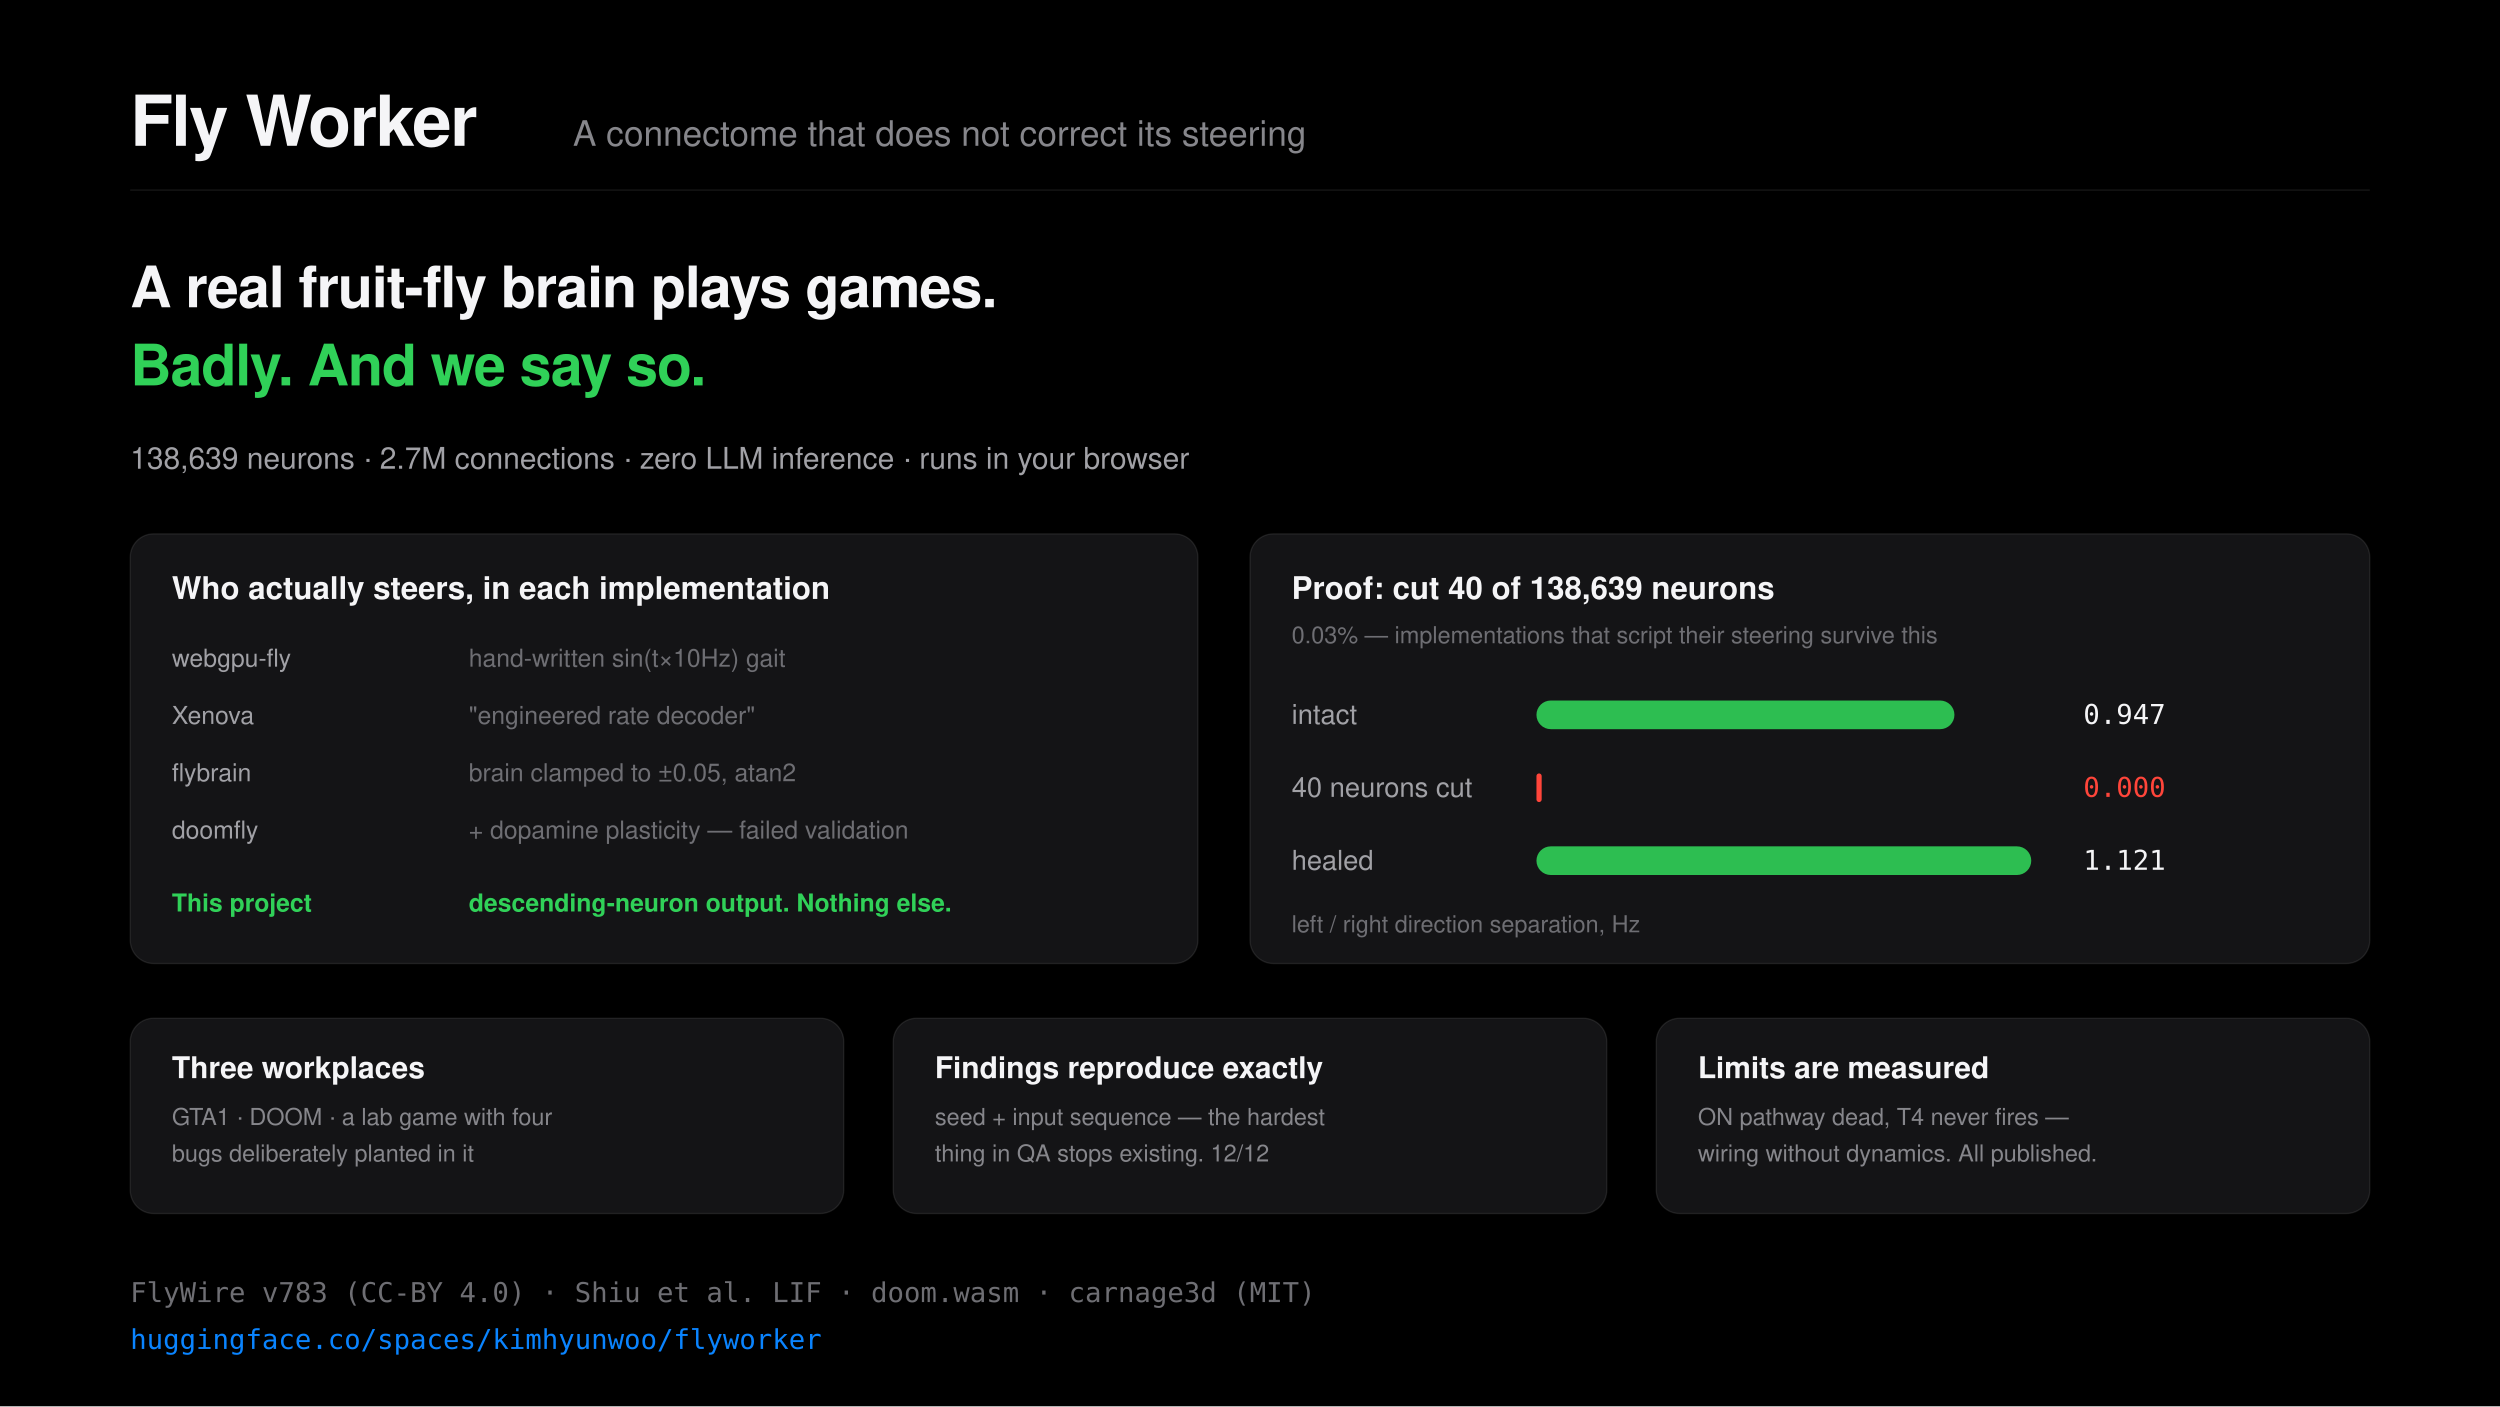
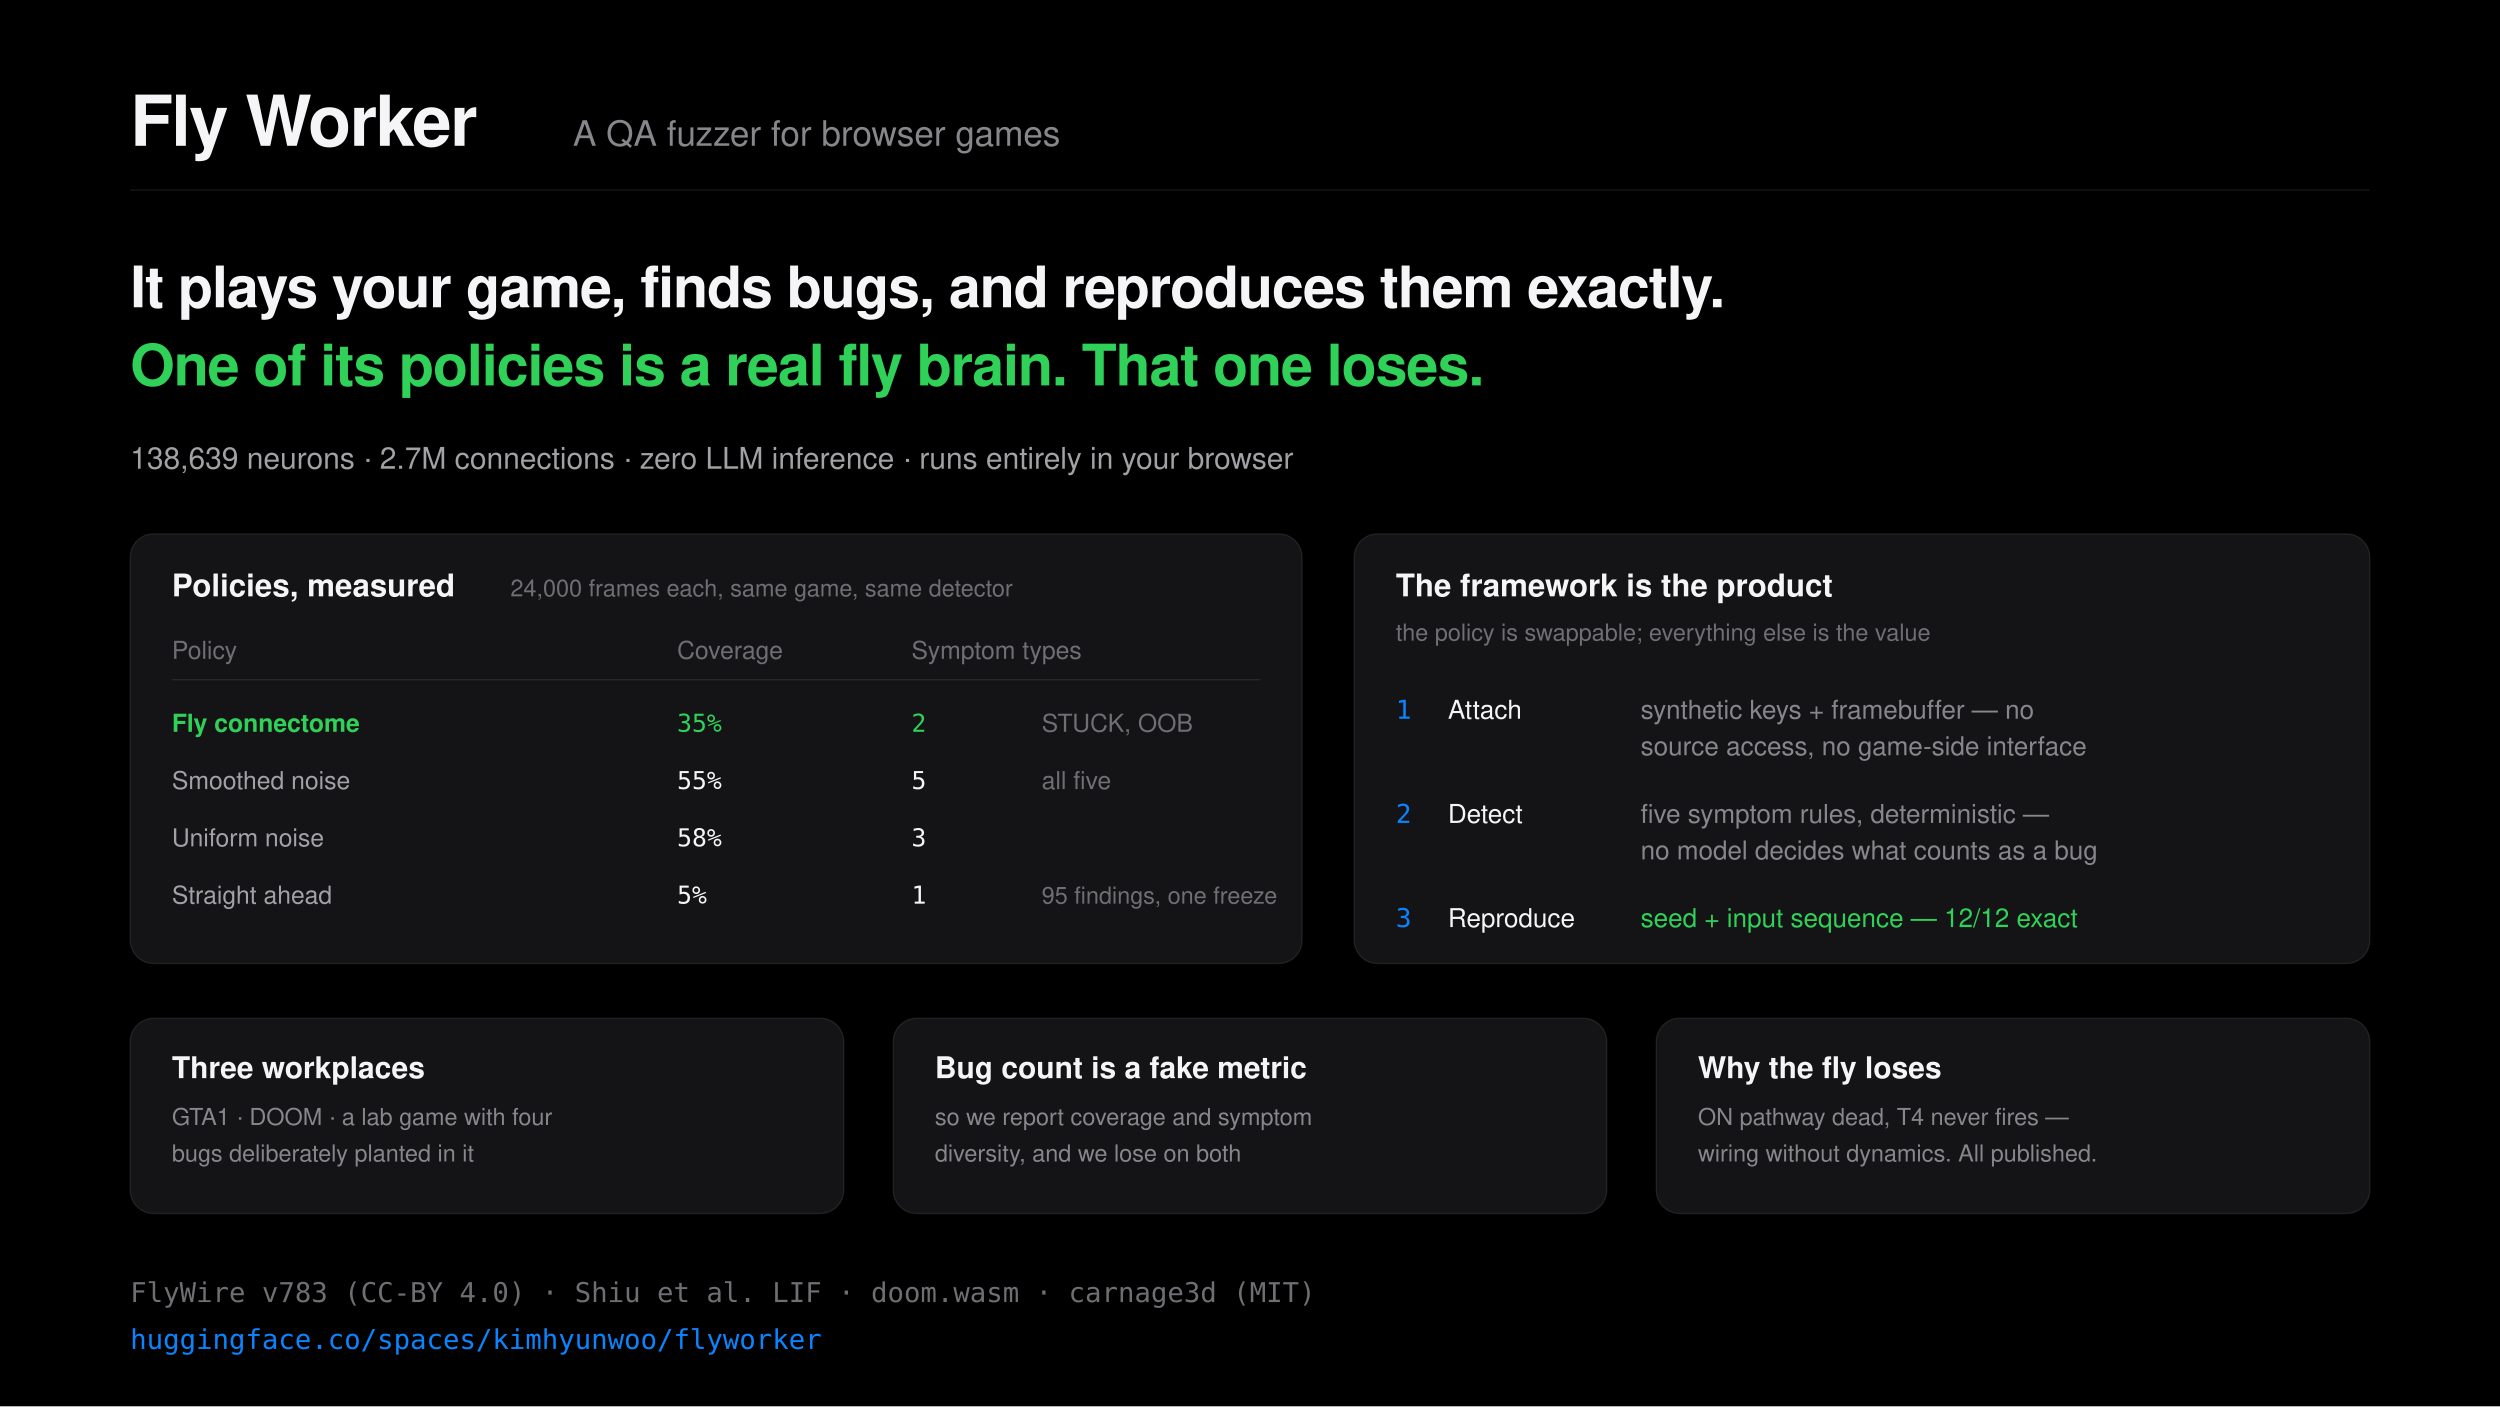
<svg xmlns="http://www.w3.org/2000/svg" width="1920" height="1080" viewBox="0 0 1920 1080">
  <rect width="1920" height="1080" fill="#000" />
  <text x="100" y="112" font-family="Helvetica,Arial" font-size="54" font-weight="600" fill="#f5f5f7" letter-spacing="-1">Fly Worker</text>
-   <text x="440" y="112" font-family="Helvetica,Arial" font-size="27" fill="#86868b">A connectome that does not correct its steering</text>
+   <text x="440" y="112" font-family="Helvetica,Arial" font-size="27" fill="#86868b">A QA fuzzer for browser games</text>
  <line x1="100" y1="146" x2="1820" y2="146" stroke="#ffffff" stroke-opacity="0.09" stroke-width="1" />
-   <text x="100" y="236" font-family="Helvetica,Arial" font-size="44" font-weight="600" fill="#f5f5f7" letter-spacing="-0.8">A real fruit-fly brain plays games.</text>
-   <text x="100" y="296" font-family="Helvetica,Arial" font-size="44" font-weight="600" fill="#30d158" letter-spacing="-0.8">Badly. And we say so.</text>
-   <text x="100" y="360" font-family="Helvetica,Arial" font-size="23" fill="#a1a1a6">138,639 neurons · 2.7M connections · zero LLM inference · runs in your browser</text>
-   <rect x="100" y="410" width="820" height="330" rx="18" fill="#141416" stroke="#ffffff" stroke-opacity="0.09" />
-   <text x="132" y="460" font-family="Helvetica,Arial" font-size="24" font-weight="600" fill="#f5f5f7">Who actually steers, in each implementation</text>
+   <text x="100" y="236" font-family="Helvetica,Arial" font-size="44" font-weight="600" fill="#f5f5f7" letter-spacing="-0.8">It plays your game, finds bugs, and reproduces them exactly.</text>
+   <text x="100" y="296" font-family="Helvetica,Arial" font-size="44" font-weight="600" fill="#30d158" letter-spacing="-0.8">One of its policies is a real fly brain. That one loses.</text>
+   <text x="100" y="360" font-family="Helvetica,Arial" font-size="23" fill="#a1a1a6">138,639 neurons · 2.7M connections · zero LLM inference · runs entirely in your browser</text>
+   <rect x="100" y="410" width="900" height="330" rx="18" fill="#141416" stroke="#ffffff" stroke-opacity="0.09" />
+   <text x="132" y="458" font-family="Helvetica,Arial" font-size="24" font-weight="600" fill="#f5f5f7">Policies, measured</text>
+   <text x="392" y="458" font-family="Helvetica,Arial" font-size="18" fill="#6e6e73">24,000 frames each, same game, same detector</text>
  <g font-family="Helvetica,Arial" font-size="19">
-     <text x="132" y="512" fill="#a1a1a6">webgpu-fly</text>
-     <text x="360" y="512" fill="#6e6e73">hand-written sin(t×10Hz) gait</text>
-     <text x="132" y="556" fill="#a1a1a6">Xenova</text>
-     <text x="360" y="556" fill="#6e6e73">"engineered rate decoder"</text>
-     <text x="132" y="600" fill="#a1a1a6">flybrain</text>
-     <text x="360" y="600" fill="#6e6e73">brain clamped to ±0.05, atan2</text>
-     <text x="132" y="644" fill="#a1a1a6">doomfly</text>
-     <text x="360" y="644" fill="#6e6e73">+ dopamine plasticity — failed validation</text>
-     <text x="132" y="700" fill="#30d158" font-weight="600">This project</text>
-     <text x="360" y="700" fill="#30d158" font-weight="600">descending-neuron output. Nothing else.</text>
+     <text x="132" y="506" fill="#6e6e73">Policy</text>
+     <text x="520" y="506" fill="#6e6e73">Coverage</text>
+     <text x="700" y="506" fill="#6e6e73">Symptom types</text>
+     <line x1="132" y1="522" x2="968" y2="522" stroke="#ffffff" stroke-opacity="0.09" />
+     <text x="132" y="562" fill="#30d158" font-weight="600">Fly connectome</text>
+     <text x="520" y="562" fill="#30d158" font-family="Menlo,monospace">35%</text>
+     <text x="700" y="562" fill="#30d158" font-family="Menlo,monospace">2</text>
+     <text x="800" y="562" fill="#6e6e73">STUCK, OOB</text>
+     <text x="132" y="606" fill="#a1a1a6">Smoothed noise</text>
+     <text x="520" y="606" fill="#f5f5f7" font-family="Menlo,monospace">55%</text>
+     <text x="700" y="606" fill="#f5f5f7" font-family="Menlo,monospace">5</text>
+     <text x="800" y="606" fill="#6e6e73">all five</text>
+     <text x="132" y="650" fill="#a1a1a6">Uniform noise</text>
+     <text x="520" y="650" fill="#f5f5f7" font-family="Menlo,monospace">58%</text>
+     <text x="700" y="650" fill="#f5f5f7" font-family="Menlo,monospace">3</text>
+     <text x="132" y="694" fill="#a1a1a6">Straight ahead</text>
+     <text x="520" y="694" fill="#f5f5f7" font-family="Menlo,monospace">5%</text>
+     <text x="700" y="694" fill="#f5f5f7" font-family="Menlo,monospace">1</text>
+     <text x="800" y="694" font-size="18" fill="#6e6e73">95 findings, one freeze</text>
  </g>
-   <rect x="960" y="410" width="860" height="330" rx="18" fill="#141416" stroke="#ffffff" stroke-opacity="0.09" />
-   <text x="992" y="460" font-family="Helvetica,Arial" font-size="24" font-weight="600" fill="#f5f5f7">Proof: cut 40 of 138,639 neurons</text>
-   <text x="992" y="494" font-family="Helvetica,Arial" font-size="18" fill="#6e6e73">0.03% — implementations that script their steering survive this</text>
-   <g font-family="Helvetica,Arial" font-size="21">
-     <text x="992" y="556" fill="#a1a1a6">intact</text>
-     <rect x="1180" y="538" width="321" height="22" rx="11" fill="#30d158" fill-opacity="0.9" />
-     <text x="1600" y="556" fill="#f5f5f7" font-family="Menlo,monospace">0.947</text>
-     <text x="992" y="612" fill="#a1a1a6">40 neurons cut</text>
-     <rect x="1180" y="594" width="4" height="22" rx="2" fill="#ff453a" />
-     <text x="1600" y="612" fill="#ff453a" font-family="Menlo,monospace">0.000</text>
-     <text x="992" y="668" fill="#a1a1a6">healed</text>
-     <rect x="1180" y="650" width="380" height="22" rx="11" fill="#30d158" fill-opacity="0.9" />
-     <text x="1600" y="668" fill="#f5f5f7" font-family="Menlo,monospace">1.121</text>
+   <rect x="1040" y="410" width="780" height="330" rx="18" fill="#141416" stroke="#ffffff" stroke-opacity="0.09" />
+   <text x="1072" y="458" font-family="Helvetica,Arial" font-size="24" font-weight="600" fill="#f5f5f7">The framework is the product</text>
+   <text x="1072" y="492" font-family="Helvetica,Arial" font-size="18" fill="#6e6e73">the policy is swappable; everything else is the value</text>
+   <g font-family="Helvetica,Arial" font-size="20">
+     <text x="1072" y="552" fill="#0a84ff" font-family="Menlo,monospace">1</text>
+     <text x="1112" y="552" fill="#f5f5f7">Attach</text>
+     <text x="1260" y="552" fill="#86868b">synthetic keys + framebuffer — no</text>
+     <text x="1260" y="580" fill="#86868b">source access, no game-side interface</text>
+     <text x="1072" y="632" fill="#0a84ff" font-family="Menlo,monospace">2</text>
+     <text x="1112" y="632" fill="#f5f5f7">Detect</text>
+     <text x="1260" y="632" fill="#86868b">five symptom rules, deterministic —</text>
+     <text x="1260" y="660" fill="#86868b">no model decides what counts as a bug</text>
+     <text x="1072" y="712" fill="#0a84ff" font-family="Menlo,monospace">3</text>
+     <text x="1112" y="712" fill="#f5f5f7">Reproduce</text>
+     <text x="1260" y="712" fill="#30d158">seed + input sequence — 12/12 exact</text>
  </g>
-   <text x="992" y="716" font-family="Helvetica,Arial" font-size="18" fill="#6e6e73">left / right direction separation, Hz</text>
  <g font-family="Helvetica,Arial">
    <rect x="100" y="782" width="548" height="150" rx="18" fill="#141416" stroke="#ffffff" stroke-opacity="0.09" />
    <text x="132" y="828" font-size="23" font-weight="600" fill="#f5f5f7">Three workplaces</text>
    <text x="132" y="864" font-size="18" fill="#86868b">GTA1 · DOOM · a lab game with four</text>
    <text x="132" y="892" font-size="18" fill="#86868b">bugs deliberately planted in it</text>
    <rect x="686" y="782" width="548" height="150" rx="18" fill="#141416" stroke="#ffffff" stroke-opacity="0.09" />
-     <text x="718" y="828" font-size="23" font-weight="600" fill="#f5f5f7">Findings reproduce exactly</text>
-     <text x="718" y="864" font-size="18" fill="#86868b">seed + input sequence — the hardest</text>
-     <text x="718" y="892" font-size="18" fill="#86868b">thing in QA stops existing. 12/12</text>
+     <text x="718" y="828" font-size="23" font-weight="600" fill="#f5f5f7">Bug count is a fake metric</text>
+     <text x="718" y="864" font-size="18" fill="#86868b">so we report coverage and symptom</text>
+     <text x="718" y="892" font-size="18" fill="#86868b">diversity, and we lose on both</text>
    <rect x="1272" y="782" width="548" height="150" rx="18" fill="#141416" stroke="#ffffff" stroke-opacity="0.09" />
-     <text x="1304" y="828" font-size="23" font-weight="600" fill="#f5f5f7">Limits are measured</text>
+     <text x="1304" y="828" font-size="23" font-weight="600" fill="#f5f5f7">Why the fly loses</text>
    <text x="1304" y="864" font-size="18" fill="#86868b">ON pathway dead, T4 never fires —</text>
    <text x="1304" y="892" font-size="18" fill="#86868b">wiring without dynamics. All published.</text>
  </g>
  <text x="100" y="1000" font-family="Menlo,monospace" font-size="21" fill="#6e6e73">FlyWire v783 (CC-BY 4.0) · Shiu et al. LIF · doom.wasm · carnage3d (MIT)</text>
  <text x="100" y="1036" font-family="Menlo,monospace" font-size="21" fill="#0a84ff">huggingface.co/spaces/kimhyunwoo/flyworker</text>
</svg>
